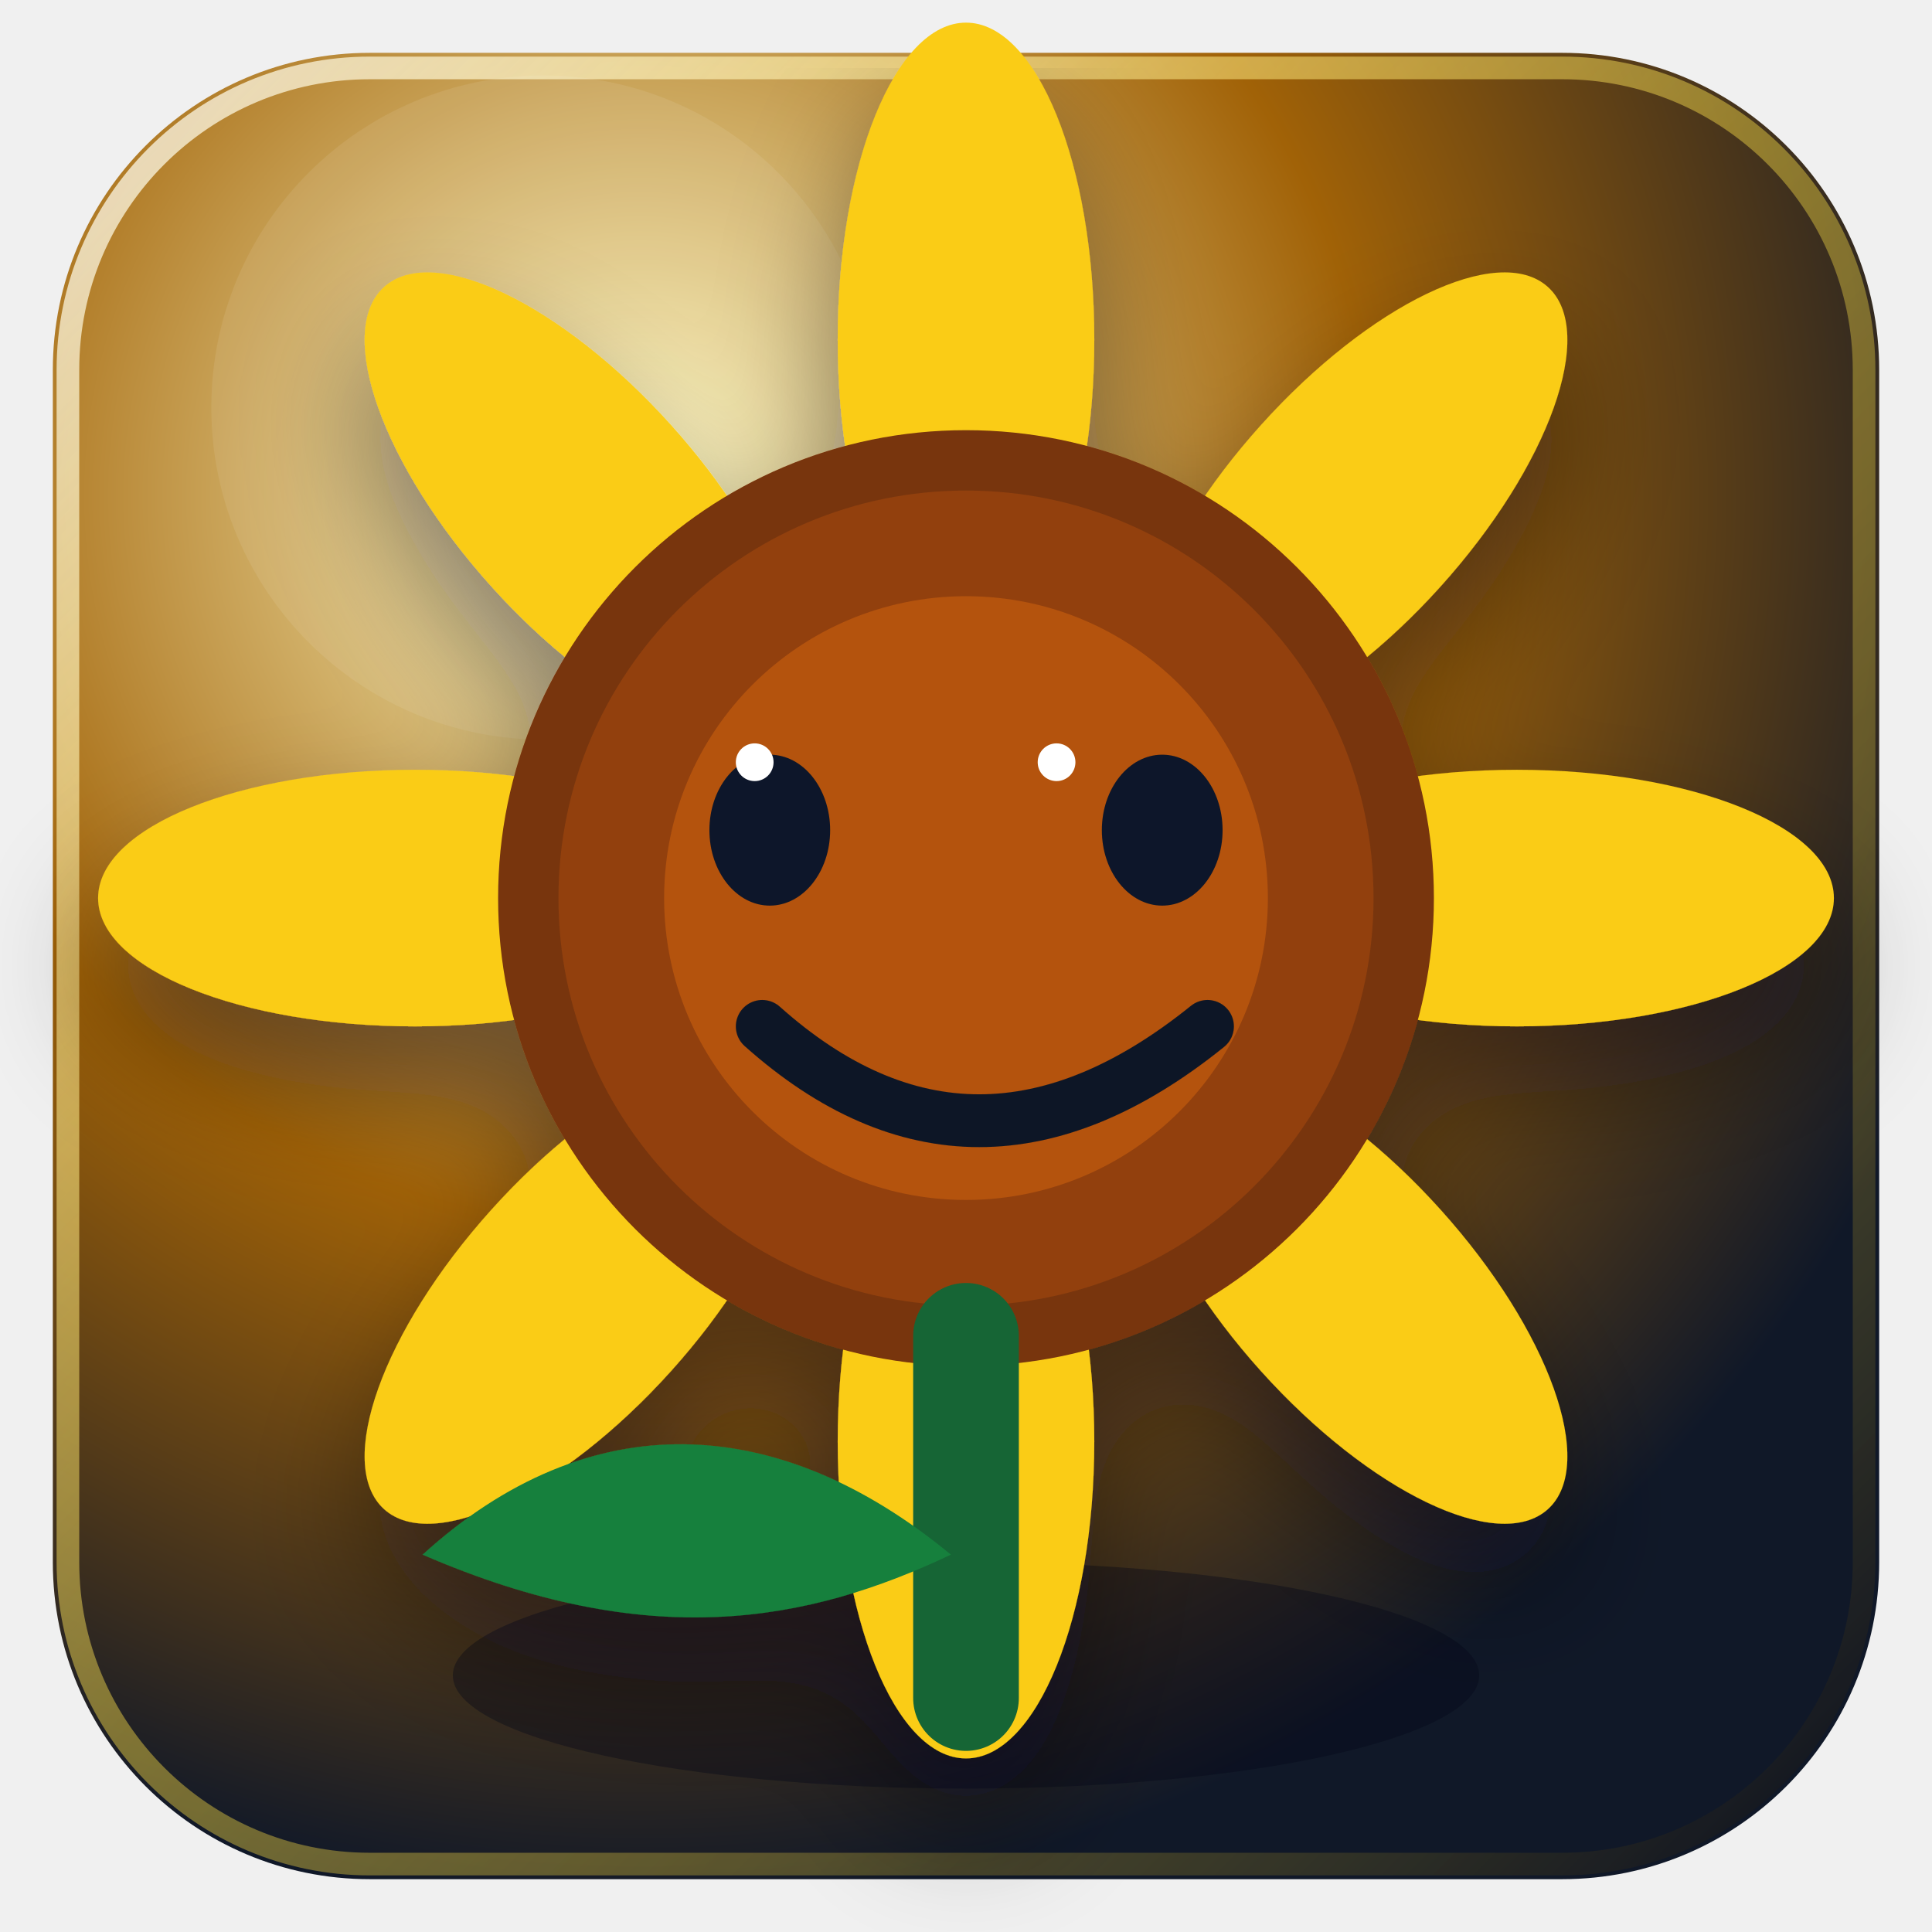
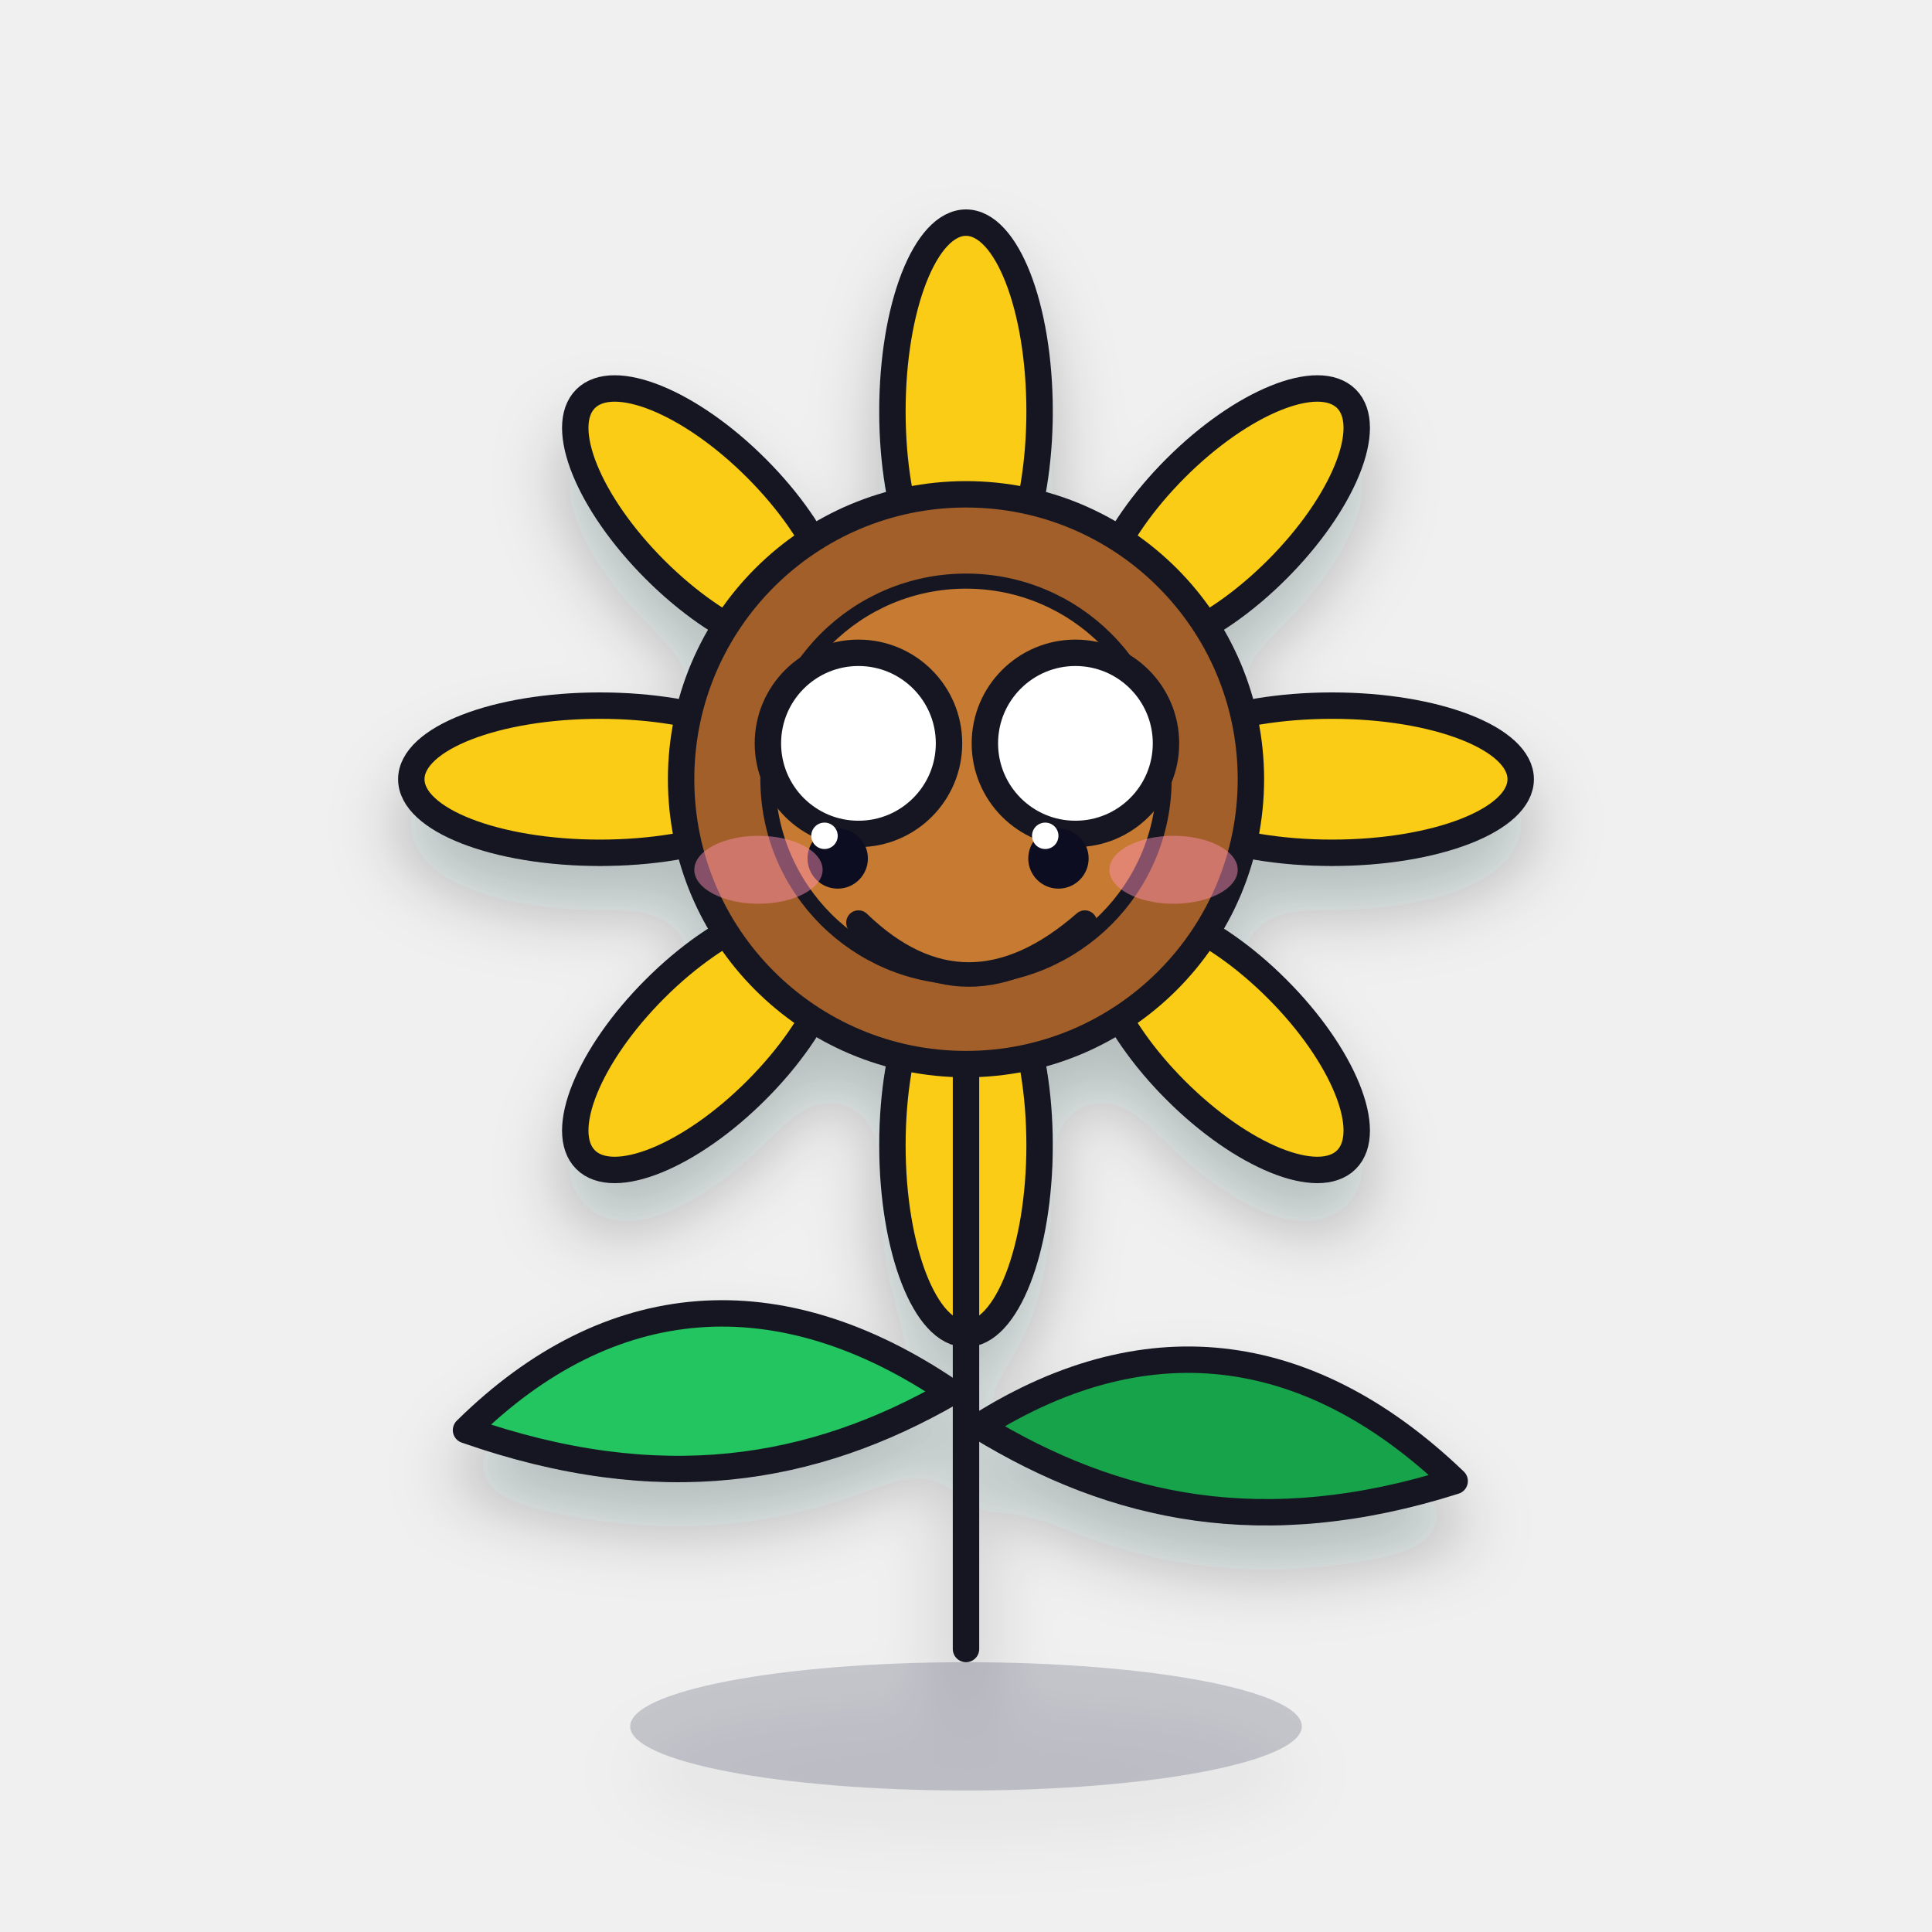
- <svg xmlns="http://www.w3.org/2000/svg" viewBox="0 0 256 256" role="img" aria-label="向日葵" class="premium-detail">
+ <svg xmlns="http://www.w3.org/2000/svg" viewBox="0 0 1024 1024" role="img" aria-label="向日葵" class="chibi-no-bg premium-detail">
  <defs>
-     <radialGradient id="bg" cx="32%" cy="24%" r="78%">
-       <stop offset="0" stop-color="#fef9c3" />
-       <stop offset="0.52" stop-color="#a16207" />
-       <stop offset="1" stop-color="#101828" />
-     </radialGradient>
-     <linearGradient id="rim" x1="0" y1="0" x2="1" y2="1">
-       <stop offset="0" stop-color="#fff" stop-opacity=".95" />
-       <stop offset=".48" stop-color="#fde047" stop-opacity=".55" />
-       <stop offset="1" stop-color="#020617" stop-opacity=".75" />
+     <linearGradient id="skin" x1="0" y1="0" x2="1" y2="1">
+       <stop offset="0" stop-color="#f2f0ff" />
+       <stop offset=".55" stop-color="#c8c3e8" />
+       <stop offset="1" stop-color="#928bb6" />
    </linearGradient>
-     <linearGradient id="metal" x1="0" y1="0" x2="1" y2="1">
-       <stop offset="0" stop-color="#f8fafc" />
-       <stop offset=".35" stop-color="#94a3b8" />
-       <stop offset=".7" stop-color="#475569" />
-       <stop offset="1" stop-color="#1e293b" />
+     <linearGradient id="leaf" x1="0" y1="0" x2="1" y2="1">
+       <stop offset="0" stop-color="#d9f99d" />
+       <stop offset=".5" stop-color="#4ade80" />
+       <stop offset="1" stop-color="#15803d" />
    </linearGradient>
-     <filter id="shadow" x="-30%" y="-30%" width="160%" height="170%">
-       <feDropShadow dx="0" dy="9" stdDeviation="8" flood-color="#020617" flood-opacity=".42" />
+     <linearGradient id="gold" x1="0" y1="0" x2="1" y2="1">
+       <stop offset="0" stop-color="#fff1a6" />
+       <stop offset=".6" stop-color="#e0ad4b" />
+       <stop offset="1" stop-color="#9a6227" />
+     </linearGradient>
+     <linearGradient id="robe" x1="0" y1="0" x2="0" y2="1">
+       <stop offset="0" stop-color="#7f8cff" />
+       <stop offset="1" stop-color="#4246ae" />
+     </linearGradient>
+     <linearGradient id="red" x1="0" y1="0" x2="0" y2="1">
+       <stop offset="0" stop-color="#ff8aa0" />
+       <stop offset="1" stop-color="#8e2440" />
+     </linearGradient>
+     <linearGradient id="blue" x1="0" y1="0" x2="0" y2="1">
+       <stop offset="0" stop-color="#4156c9" />
+       <stop offset="1" stop-color="#202970" />
+     </linearGradient>
+     <filter id="shadow" x="-40%" y="-40%" width="180%" height="180%">
+       <feDropShadow dx="0" dy="24" stdDeviation="18" flood-color="#111827" flood-opacity=".25" />
    </filter>
-     <filter id="softGlow" x="-50%" y="-50%" width="200%" height="200%">
-       <feGaussianBlur stdDeviation="5" result="blur" />
+     <filter id="glow" x="-80%" y="-80%" width="260%" height="260%">
+       <feGaussianBlur stdDeviation="10" result="b" />
      <feMerge>
-         <feMergeNode in="blur" />
+         <feMergeNode in="b" />
        <feMergeNode in="SourceGraphic" />
      </feMerge>
    </filter>
-     <style>.float{animation:float 1.8s ease-in-out infinite alternate;transform-origin:128px 154px}.run{animation:run .72s ease-in-out infinite alternate;transform-origin:128px 170px}.blink{animation:blink 3.2s infinite;transform-origin:center}.shine{animation:shine 1.4s ease-in-out infinite alternate}@keyframes float{from{transform:translateY(4px)}to{transform:translateY(-6px)}}@keyframes run{from{transform:rotate(-2.5deg) translateY(2px)}to{transform:rotate(2.5deg) translateY(-3px)}}@keyframes blink{0%,91%,100%{transform:scaleY(1)}94%{transform:scaleY(.12)}}@keyframes shine{from{opacity:.35}to{opacity:1}}</style>
+     <style>.line{stroke:#171922;stroke-width:14;stroke-linecap:round;stroke-linejoin:round}.thin{stroke:#171922;stroke-width:8;stroke-linecap:round;stroke-linejoin:round}.soft{stroke:#fff;stroke-width:10;stroke-linecap:round;opacity:.42}.float{animation:bob 1.8s ease-in-out infinite alternate;transform-origin:512px 675px}.run{animation:run .72s ease-in-out infinite alternate;transform-origin:512px 700px}.blink{animation:blink 3.4s infinite;transform-origin:center}.shine{animation:shine 1.5s ease-in-out infinite alternate}.cheek{fill:#ff8fb1;opacity:.48}@keyframes bob{from{transform:translateY(7px)}to{transform:translateY(-8px)}}@keyframes run{from{transform:translateY(6px) rotate(-2deg)}to{transform:translateY(-7px) rotate(2deg)}}@keyframes blink{0%,92%,100%{transform:scaleY(1)}95%{transform:scaleY(.12)}}@keyframes shine{from{opacity:.45}to{opacity:1}}</style>
  </defs>
-   <rect x="7" y="7" width="242" height="242" rx="42" fill="url(#bg)" />
-   <rect x="9" y="9" width="238" height="238" rx="40" fill="none" stroke="url(#rim)" stroke-width="3" opacity=".8" />
-   <circle cx="72" cy="54" r="44" fill="#fff" opacity=".08" />
-   <ellipse cx="128" cy="222" rx="68" ry="15" fill="#020617" opacity=".38" />
  <g class="float" filter="url(#shadow)">
+     <ellipse cx="512" cy="915" rx="178" ry="34" fill="#0f172a" opacity=".18" />
    <g class="shine" fill="#facc15">
-       <ellipse cx="128" cy="45" rx="17" ry="42" />
-       <ellipse cx="128" cy="191" rx="17" ry="42" />
-       <ellipse cx="55" cy="119" rx="42" ry="17" />
-       <ellipse cx="201" cy="119" rx="42" ry="17" />
-       <ellipse cx="77" cy="67" rx="16" ry="39" transform="rotate(-42 77 67)" />
-       <ellipse cx="179" cy="67" rx="16" ry="39" transform="rotate(42 179 67)" />
-       <ellipse cx="77" cy="171" rx="16" ry="39" transform="rotate(42 77 171)" />
-       <ellipse cx="179" cy="171" rx="16" ry="39" transform="rotate(-42 179 171)" />
+       <ellipse class="line" cx="512" cy="218" rx="39" ry="100" />
+       <ellipse class="line" cx="512" cy="607" rx="39" ry="100" />
+       <ellipse class="line" cx="318" cy="413" rx="100" ry="39" />
+       <ellipse class="line" cx="706" cy="413" rx="100" ry="39" />
+       <ellipse class="line" cx="374" cy="275" rx="38" ry="90" transform="rotate(-45 374 275)" />
+       <ellipse class="line" cx="650" cy="275" rx="38" ry="90" transform="rotate(45 650 275)" />
+       <ellipse class="line" cx="374" cy="551" rx="38" ry="90" transform="rotate(45 374 551)" />
+       <ellipse class="line" cx="650" cy="551" rx="38" ry="90" transform="rotate(-45 650 551)" />
    </g>
-     <circle cx="128" cy="119" r="58" fill="#92400e" stroke="#78350f" stroke-width="8" />
-     <circle cx="128" cy="119" r="40" fill="#b45309" />
-     <path d="M128 177v48" stroke="#166534" stroke-width="14" stroke-linecap="round" />
-     <path d="M126 206c-23-19-48-20-70 0 30 13 51 9 70 0z" fill="#15803d" />
+     <circle class="line" cx="512" cy="413" r="151" fill="#a35f2b" />
+     <circle class="thin" cx="512" cy="413" r="105" fill="#c67a31" />
    <g class="blink">
-       <ellipse cx="102" cy="110" rx="8" ry="10" fill="#0f172a" />
-       <ellipse cx="154" cy="110" rx="8" ry="10" fill="#0f172a" />
-       <circle cx="100" cy="101" r="2.5" fill="#fff" />
-       <circle cx="140" cy="101" r="2.5" fill="#fff" />
+       <circle class="line" cx="455" cy="394" r="48" fill="#fff" />
+       <circle class="line" cx="570" cy="394" r="48" fill="#fff" />
+       <circle cx="444" cy="455" r="16" fill="#0b1020" />
+       <circle cx="561" cy="455" r="16" fill="#0b1020" />
+       <circle cx="437" cy="443" r="7" fill="#fff" />
+       <circle cx="554" cy="443" r="7" fill="#fff" />
    </g>
-     <path d="M101 136q28 25 59 0" fill="none" stroke="#111827" stroke-width="7" stroke-linecap="round" />
+     <ellipse class="cheek" cx="402" cy="461" rx="34" ry="18" />
+     <ellipse class="cheek" cx="622" cy="461" rx="34" ry="18" />
+     <path d="M455 489q57 55 120 0" fill="none" stroke="#171922" stroke-width="13" stroke-linecap="round" />
+     <path class="line" d="M512 565v309" stroke="#15803d" />
+     <path class="line" fill="#22c55e" d="M504 738c-91-62-181-55-257 20 103 36 184 22 257-20z" />
+     <path class="line" fill="#16a34a" d="M519 756c92-58 178-42 252 29-101 32-180 15-252-29z" />
  </g>
</svg>
